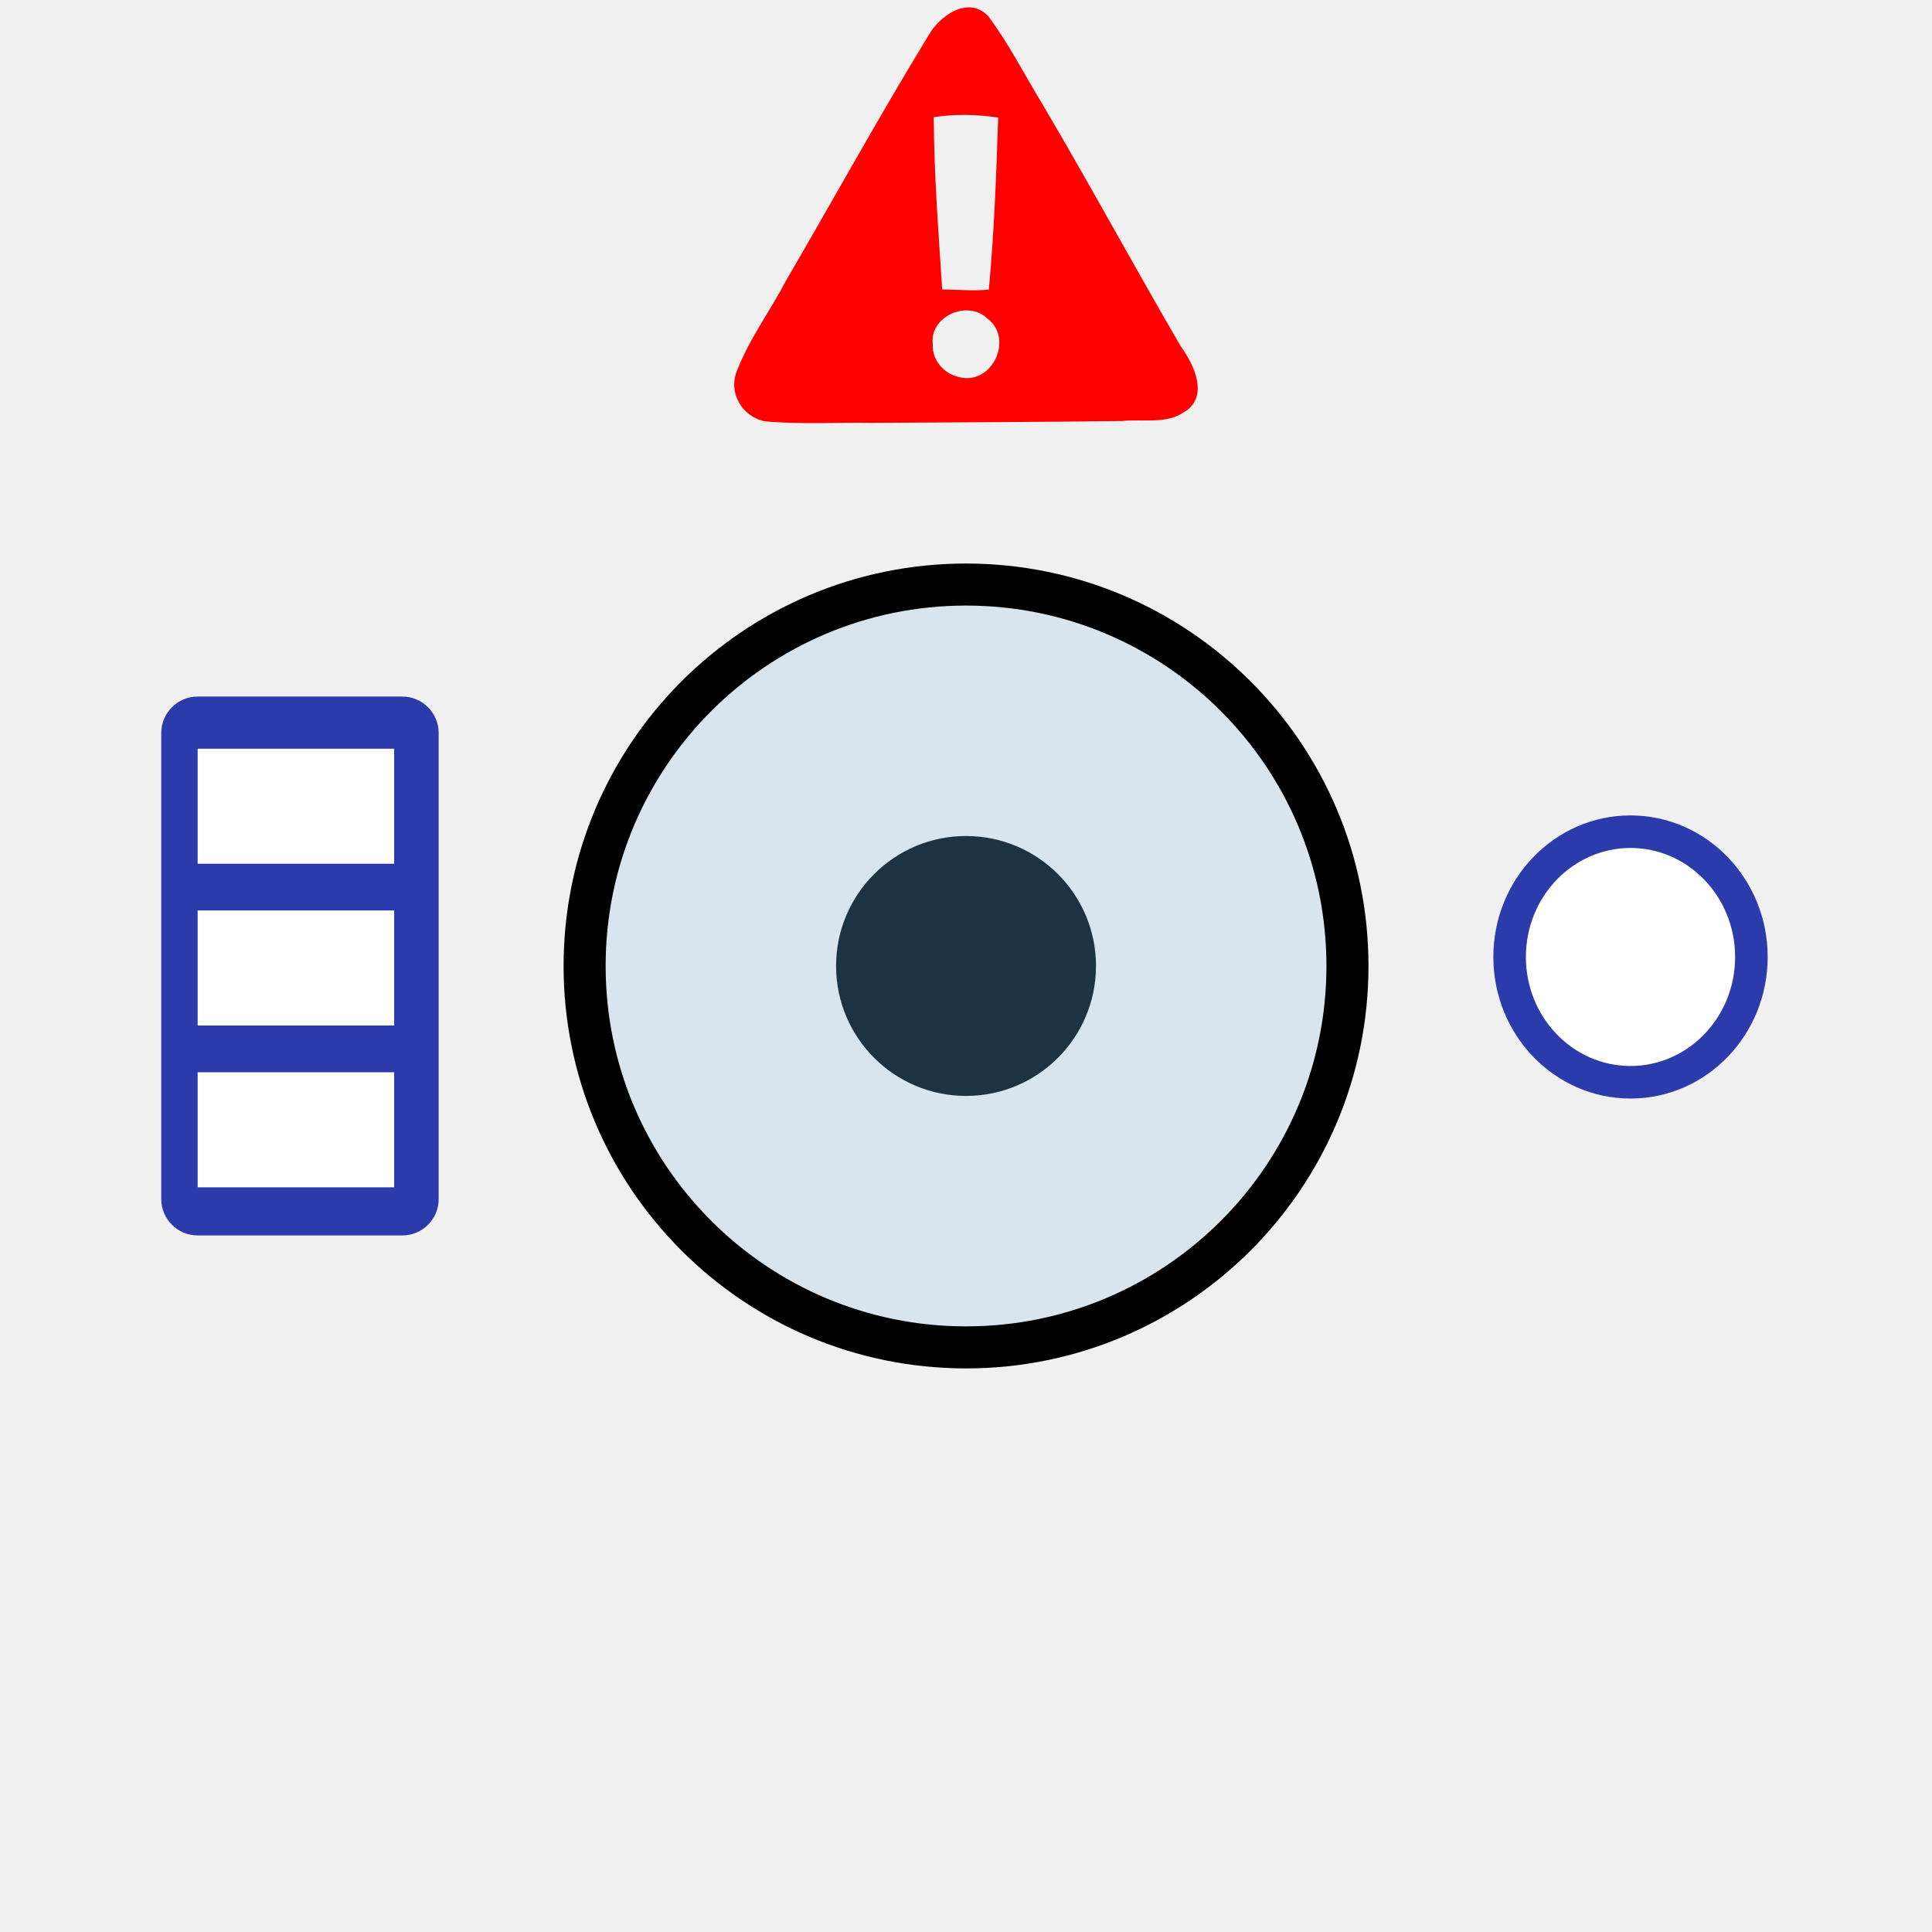
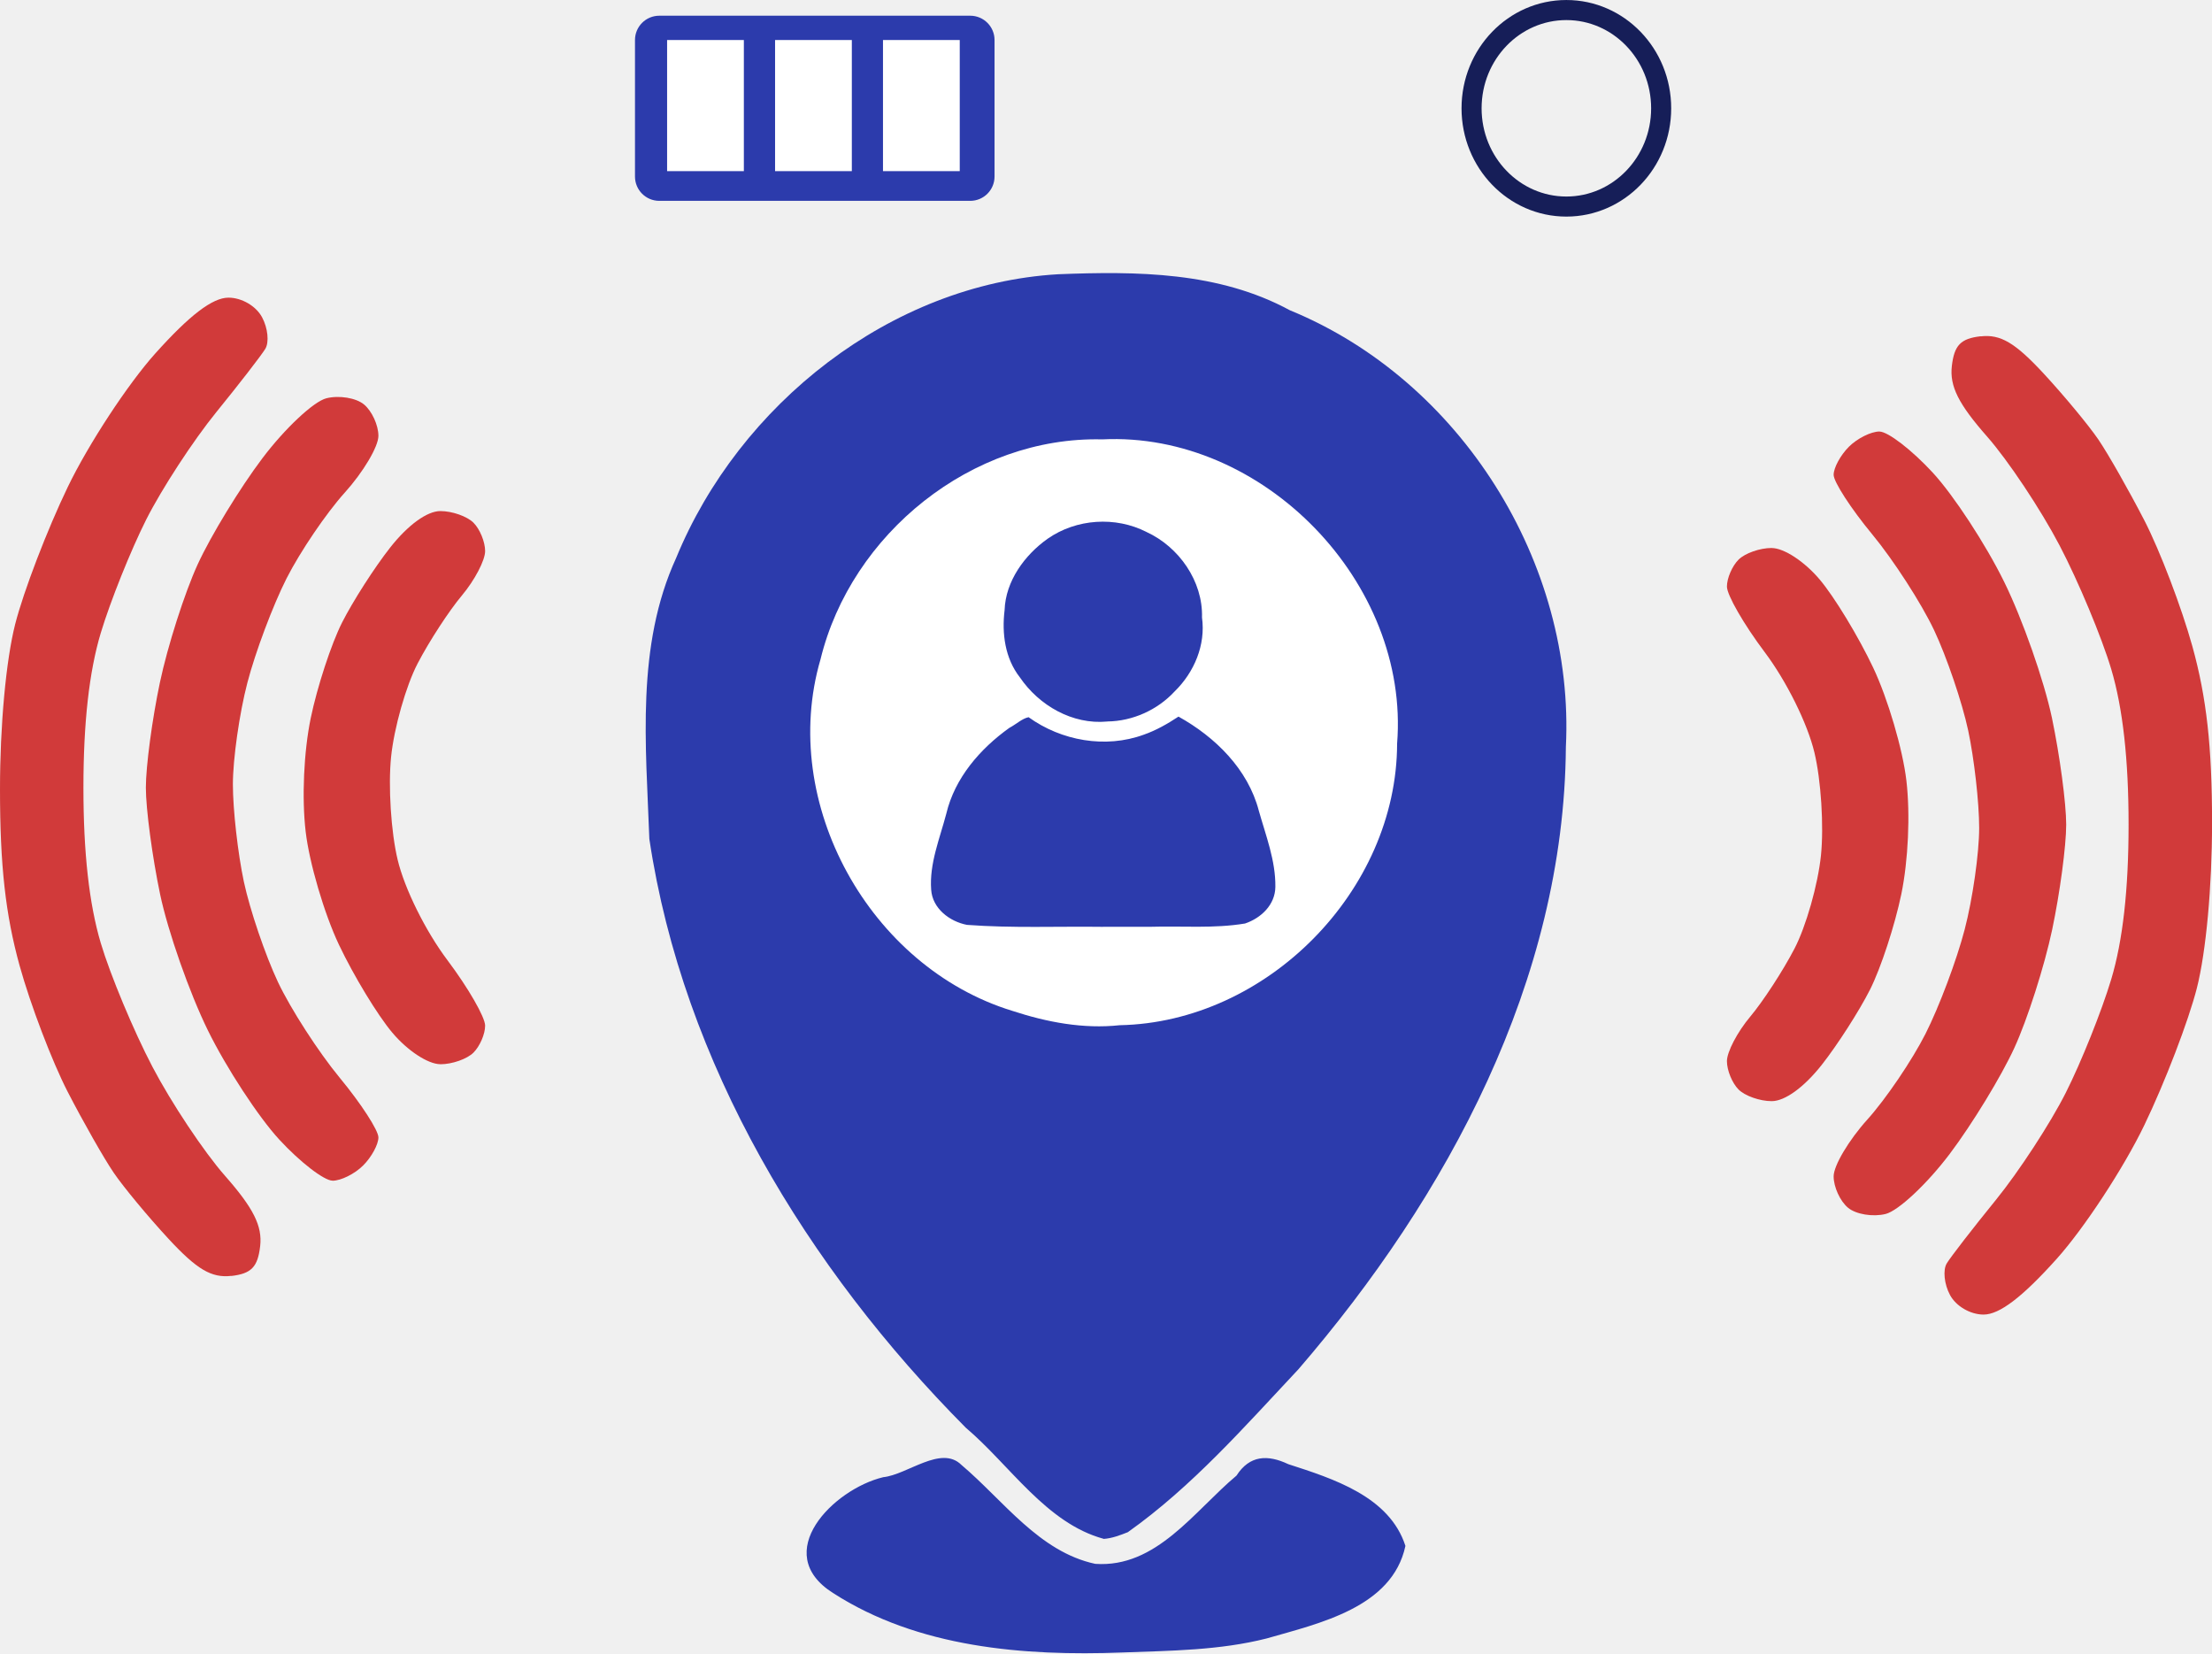
- <svg xmlns="http://www.w3.org/2000/svg" width="27.712mm" height="27.712mm" viewBox="0 0 27.712 27.712" version="1.1" id="svg1" xml:space="preserve">
+ <svg xmlns="http://www.w3.org/2000/svg" width="40.462mm" height="30.236mm" viewBox="0 0 40.462 30.236" version="1.1" id="svg1" xml:space="preserve">
  <defs id="defs1" />
-   <g id="layer1" transform="translate(-131.2715,60.71455)">
-     <circle style="fill:#d8e5ee;fill-opacity:1;stroke:#000000;stroke-width:0.603;stroke-linejoin:round;stroke-dasharray:none;stroke-opacity:1" id="path5" cx="145.128" cy="-46.859" r="5.471" />
-     <circle style="fill:#1d3342;fill-opacity:1;stroke:none;stroke-width:0.205;stroke-linejoin:round;stroke-dasharray:none;stroke-opacity:1" id="path5-6" cx="145.128" cy="-46.859" r="1.864" />
-     <g id="g10-0-6" transform="matrix(0,-1.175235,1.175235,0,35.43514,124.5848)">
-       <rect style="fill:#2c3bac;fill-opacity:1;stroke:#2c3bac;stroke-width:0.321;stroke-linecap:round;stroke-linejoin:round;stroke-dasharray:none;stroke-opacity:1" id="rect4-1-3-1-1-9-6-7-4-7-1" width="6.256" height="3.065" x="142.752" y="83.675" ry="0.284" />
-       <rect style="fill: rgb(255, 255, 255); fill-opacity: 1; stroke: none; stroke-width: 0.321; stroke-linecap: round; stroke-linejoin: round; stroke-dasharray: none; stroke-opacity: 1;" id="rect5-8-5-9-1-0-3-8-5-2-3" width="1.404" height="2.398" x="143.179" y="83.959" ry="0" />
-       <rect style="fill: rgb(255, 255, 255); fill-opacity: 1; stroke: none; stroke-width: 0.321; stroke-linecap: round; stroke-linejoin: round; stroke-dasharray: none; stroke-opacity: 1;" id="rect5-3-4-4-1-4-7-6-6-4-3-2" width="1.404" height="2.398" x="145.154" y="83.959" ry="0" />
-       <rect style="fill: rgb(255, 255, 255); fill-opacity: 1; stroke: none; stroke-width: 0.321; stroke-linecap: round; stroke-linejoin: round; stroke-dasharray: none; stroke-opacity: 1;" id="rect5-3-1-2-1-4-0-7-2-8-1-6-0" width="1.404" height="2.398" x="147.128" y="83.959" ry="0" />
+   <g id="layer1" transform="translate(15.875,175.6117)">
+     <ellipse style="fill: rgb(209, 58, 58); fill-opacity: 0; stroke: rgb(22, 30, 88); stroke-width: 0.367; stroke-linecap: round; stroke-linejoin: round; stroke-dasharray: none; stroke-opacity: 1;" id="path4-4-3-8-2-5" cx="12.777" cy="-173.631" rx="1.734" ry="1.797" />
+     <g id="g10-83-1" transform="translate(-146.8513,-258.8388)">
+       <rect style="fill:#2c3bac;fill-opacity:1;stroke:#2c3bac;stroke-width:0.321;stroke-linecap:round;stroke-linejoin:round;stroke-dasharray:none;stroke-opacity:1" id="rect4-1-3-1-1-9-6-7-4-5-2" width="6.256" height="3.065" x="142.752" y="83.675" ry="0.284" />
+       <rect style="fill: rgb(255, 255, 255); fill-opacity: 1; stroke: none; stroke-width: 0.321; stroke-linecap: round; stroke-linejoin: round; stroke-dasharray: none; stroke-opacity: 1;" id="rect5-8-5-9-1-0-3-8-5-3-3" width="1.404" height="2.398" x="143.179" y="83.959" ry="0" />
+       <rect style="fill: rgb(255, 255, 255); fill-opacity: 1; stroke: none; stroke-width: 0.321; stroke-linecap: round; stroke-linejoin: round; stroke-dasharray: none; stroke-opacity: 1;" id="rect5-3-4-4-1-4-7-6-6-4-4-7" width="1.404" height="2.398" x="145.154" y="83.959" ry="0" />
+       <rect style="fill: rgb(255, 255, 255); fill-opacity: 1; stroke: none; stroke-width: 0.321; stroke-linecap: round; stroke-linejoin: round; stroke-dasharray: none; stroke-opacity: 1;" id="rect5-3-1-2-1-4-0-7-2-8-1-5-1" width="1.404" height="2.398" x="147.128" y="83.959" ry="0" />
    </g>
-     <ellipse style="fill: rgb(255, 255, 255); fill-opacity: 1; stroke: rgb(44, 59, 172); stroke-width: 0.467; stroke-linecap: round; stroke-linejoin: round; stroke-dasharray: none; stroke-opacity: 1;" id="path4-4-3-8-1-3-7-0-7-2-5-8" cx="154.659" cy="-46.988" rx="1.734" ry="1.797" />
-     <path style="fill: rgb(255, 0, 0); fill-opacity: 0; stroke-width: 0.139;" d="m 145.109,-35.997 c -4.635,-0.002 -5.43,-0.01 -5.555,-0.056 -0.08,-0.029 -0.194,-0.099 -0.253,-0.154 -0.059,-0.055 -0.138,-0.167 -0.175,-0.248 -0.063,-0.137 -0.068,-0.273 -0.069,-1.924 -9.5e-4,-1.524 0.007,-1.796 0.056,-1.913 0.031,-0.075 0.102,-0.184 0.156,-0.241 0.055,-0.058 0.149,-0.132 0.21,-0.166 0.101,-0.056 0.562,-0.062 5.573,-0.071 4.835,-0.009 5.482,-0.003 5.633,0.047 0.094,0.031 0.222,0.11 0.285,0.175 0.063,0.065 0.141,0.18 0.172,0.256 0.049,0.117 0.057,0.39 0.056,1.913 -9.5e-4,1.639 -0.006,1.788 -0.068,1.924 -0.037,0.081 -0.127,0.2 -0.201,0.265 -0.073,0.065 -0.196,0.135 -0.273,0.156 -0.094,0.026 -1.879,0.038 -5.548,0.036 z m -1.509,-1.175 h 0.791 v -0.166 -0.166 h -0.626 -0.626 v -1.104 -1.104 h -0.166 -0.166 v 1.269 1.269 z m 1.398,0 h 0.166 v -1.269 -1.269 h -0.166 -0.166 v 1.269 1.269 z m 1.661,-0.007 0.171,-0.011 0.491,-1.251 c 0.27,-0.688 0.491,-1.256 0.492,-1.262 2.5e-4,-0.006 -0.078,-0.006 -0.174,0 l -0.174,0.011 -0.212,0.57 c -0.117,0.314 -0.298,0.806 -0.403,1.095 l -0.191,0.525 -0.391,-1.095 -0.391,-1.095 -0.195,-0.011 c -0.107,-0.006 -0.187,0.002 -0.176,0.019 0.01,0.017 0.225,0.56 0.476,1.207 0.251,0.647 0.468,1.206 0.481,1.243 0.019,0.053 0.057,0.064 0.195,0.055 z m 2.421,-0.001 0.922,-0.01 v -0.147 -0.147 l -0.773,-0.01 -0.773,-0.01 0.007,-0.413 0.007,-0.413 0.693,-0.018 0.693,-0.018 v -0.138 -0.138 l -0.688,3e-5 -0.687,2e-5 -0.012,-0.371 c -0.006,-0.204 -0.005,-0.378 0.004,-0.386 0.008,-0.008 0.344,-0.015 0.745,-0.015 h 0.73 v -0.147 -0.147 h -0.92 -0.92 v 1.245 c 0,0.685 0.011,1.256 0.025,1.27 0.014,0.014 0.44,0.021 0.948,0.015 z m -8.019,-0.325 c 0.137,4.8e-4 0.277,-0.025 0.369,-0.067 0.081,-0.037 0.199,-0.118 0.261,-0.181 0.062,-0.062 0.145,-0.177 0.183,-0.254 0.047,-0.095 0.07,-0.219 0.07,-0.38 0,-0.161 -0.023,-0.285 -0.07,-0.38 -0.038,-0.077 -0.121,-0.192 -0.183,-0.254 -0.062,-0.062 -0.18,-0.144 -0.261,-0.181 -0.086,-0.039 -0.235,-0.068 -0.355,-0.068 -0.114,-4.8e-4 -0.266,0.024 -0.339,0.054 -0.072,0.03 -0.191,0.107 -0.264,0.171 -0.073,0.064 -0.167,0.184 -0.21,0.267 -0.056,0.108 -0.078,0.218 -0.078,0.39 0,0.172 0.022,0.282 0.078,0.39 0.043,0.083 0.14,0.205 0.215,0.271 0.075,0.066 0.188,0.143 0.251,0.17 0.062,0.027 0.213,0.05 0.334,0.05 z" id="path9-1" />
-     <path style="fill:#ff0000;fill-opacity:1;stroke-width:0.126" d="m 143.78,-54.649 c -0.512,-0.008 -1.029,0.024 -1.539,-0.023 -0.33,-0.067 -0.527,-0.414 -0.398,-0.726 0.177,-0.456 0.474,-0.855 0.701,-1.287 0.684,-1.175 1.341,-2.367 2.05,-3.528 0.16,-0.28 0.567,-0.565 0.849,-0.273 0.3,0.398 0.527,0.85 0.787,1.276 0.675,1.144 1.308,2.313 1.976,3.46 0.19,0.26 0.415,0.726 0.052,0.945 -0.258,0.179 -0.595,0.098 -0.889,0.129 -1.196,0.016 -2.393,0.018 -3.59,0.027 z m 1.327,-0.643 c 0.437,0.034 0.685,-0.59 0.327,-0.854 -0.281,-0.272 -0.834,-0.033 -0.783,0.369 -0.013,0.261 0.204,0.467 0.457,0.484 z m 0.348,-1.269 c 0.077,-0.82 0.107,-1.644 0.134,-2.467 -0.302,-0.046 -0.621,-0.053 -0.924,-0.006 0.004,0.824 0.068,1.648 0.121,2.471 0.223,0.002 0.447,0.025 0.669,0.002 z" id="path10-4-1-3" />
-     <circle style="fill:none;fill-opacity:1;stroke:#505050;stroke-width:0.215;stroke-linejoin:round;stroke-dasharray:none;stroke-opacity:0" id="path5-60" cx="145.128" cy="-46.859" r="13.749" />
+     <path style="fill:#d13a3a;fill-opacity:1;stroke-width:0.671" d="m -11.643,-152.278 c -0.362,0.042 -0.629,-0.115 -1.15,-0.678 -0.373,-0.403 -0.824,-0.947 -1.002,-1.208 -0.178,-0.261 -0.557,-0.928 -0.843,-1.482 -0.285,-0.554 -0.68,-1.59 -0.878,-2.304 -0.259,-0.936 -0.359,-1.834 -0.359,-3.227 0,-1.169 0.11,-2.36 0.278,-3.021 0.153,-0.6 0.586,-1.729 0.963,-2.51 0.377,-0.781 1.097,-1.879 1.6,-2.44 0.629,-0.701 1.047,-1.02 1.338,-1.02 0.243,0 0.505,0.153 0.615,0.359 0.106,0.197 0.132,0.457 0.059,0.577 -0.073,0.12 -0.477,0.642 -0.898,1.16 -0.421,0.518 -0.997,1.401 -1.28,1.962 -0.283,0.561 -0.657,1.495 -0.832,2.075 -0.212,0.708 -0.317,1.64 -0.317,2.83 0,1.19 0.105,2.126 0.317,2.84 0.175,0.586 0.6,1.604 0.945,2.263 0.345,0.659 0.942,1.556 1.327,1.993 0.522,0.593 0.686,0.92 0.644,1.287 -0.044,0.382 -0.161,0.504 -0.528,0.546 z m 1.851,-1.741 c -0.154,0 -0.593,-0.338 -0.974,-0.751 -0.381,-0.413 -0.969,-1.311 -1.306,-1.997 -0.337,-0.685 -0.73,-1.805 -0.874,-2.488 -0.143,-0.683 -0.261,-1.562 -0.261,-1.952 0,-0.39 0.116,-1.256 0.257,-1.923 0.141,-0.667 0.452,-1.639 0.691,-2.16 0.239,-0.521 0.771,-1.394 1.183,-1.94 0.412,-0.546 0.939,-1.04 1.172,-1.098 0.233,-0.058 0.542,-0.007 0.687,0.113 0.145,0.12 0.264,0.379 0.264,0.575 0,0.196 -0.277,0.662 -0.615,1.037 -0.338,0.374 -0.818,1.082 -1.066,1.571 -0.248,0.49 -0.571,1.348 -0.716,1.907 -0.146,0.559 -0.265,1.395 -0.265,1.858 0,0.463 0.091,1.265 0.201,1.782 0.111,0.517 0.392,1.343 0.624,1.835 0.233,0.492 0.741,1.279 1.13,1.75 0.389,0.47 0.707,0.961 0.707,1.09 0,0.129 -0.126,0.36 -0.279,0.513 -0.153,0.153 -0.405,0.279 -0.56,0.279 z m 1.972,-2.13 c -0.225,0 -0.601,-0.247 -0.879,-0.577 -0.268,-0.317 -0.707,-1.041 -0.976,-1.608 -0.269,-0.567 -0.543,-1.499 -0.609,-2.07 -0.072,-0.617 -0.034,-1.459 0.093,-2.075 0.118,-0.57 0.375,-1.355 0.572,-1.745 0.197,-0.39 0.594,-1.009 0.882,-1.375 0.324,-0.411 0.674,-0.666 0.917,-0.666 0.216,0 0.489,0.096 0.606,0.213 0.117,0.117 0.213,0.351 0.213,0.519 0,0.168 -0.191,0.533 -0.425,0.812 -0.234,0.278 -0.599,0.838 -0.81,1.244 -0.212,0.406 -0.43,1.173 -0.485,1.706 -0.055,0.536 -0.002,1.376 0.12,1.884 0.127,0.531 0.51,1.303 0.91,1.835 0.38,0.505 0.69,1.044 0.69,1.198 0,0.154 -0.096,0.376 -0.213,0.493 -0.117,0.117 -0.39,0.213 -0.605,0.213 z" id="path6-5-7-3" />
+     <path style="fill:#d13a3a;fill-opacity:1;stroke-width:0.671" d="m 20.356,-169.46 c 0.362,-0.042 0.629,0.116 1.15,0.678 0.373,0.403 0.824,0.947 1.002,1.208 0.178,0.261 0.557,0.928 0.843,1.482 0.285,0.554 0.68,1.59 0.878,2.304 0.259,0.936 0.359,1.834 0.359,3.227 0,1.169 -0.11,2.36 -0.278,3.021 -0.153,0.6 -0.586,1.729 -0.963,2.51 -0.377,0.781 -1.097,1.879 -1.6,2.44 -0.629,0.701 -1.047,1.02 -1.338,1.02 -0.243,0 -0.505,-0.153 -0.615,-0.359 -0.106,-0.197 -0.132,-0.457 -0.059,-0.577 0.073,-0.12 0.477,-0.642 0.898,-1.16 0.421,-0.518 0.997,-1.401 1.28,-1.962 0.283,-0.561 0.657,-1.495 0.831,-2.075 0.212,-0.708 0.317,-1.64 0.317,-2.83 0,-1.19 -0.105,-2.126 -0.317,-2.84 -0.175,-0.586 -0.6,-1.604 -0.945,-2.263 -0.345,-0.659 -0.942,-1.556 -1.327,-1.993 -0.522,-0.593 -0.686,-0.92 -0.644,-1.287 0.044,-0.382 0.161,-0.504 0.528,-0.546 z m -1.851,1.741 c 0.154,0 0.593,0.338 0.974,0.751 0.381,0.413 0.969,1.311 1.306,1.997 0.337,0.685 0.73,1.805 0.874,2.488 0.143,0.683 0.261,1.562 0.261,1.952 0,0.39 -0.116,1.256 -0.257,1.923 -0.141,0.667 -0.452,1.639 -0.691,2.16 -0.239,0.521 -0.771,1.394 -1.183,1.94 -0.412,0.546 -0.939,1.04 -1.172,1.098 -0.233,0.058 -0.542,0.007 -0.687,-0.113 -0.145,-0.12 -0.264,-0.379 -0.264,-0.575 0,-0.196 0.277,-0.662 0.615,-1.037 0.338,-0.374 0.818,-1.082 1.066,-1.571 0.248,-0.49 0.571,-1.348 0.716,-1.907 0.146,-0.559 0.265,-1.395 0.265,-1.858 0,-0.463 -0.091,-1.265 -0.201,-1.782 -0.111,-0.517 -0.392,-1.343 -0.624,-1.835 -0.233,-0.492 -0.741,-1.279 -1.13,-1.75 -0.389,-0.47 -0.707,-0.961 -0.707,-1.09 0,-0.129 0.126,-0.36 0.279,-0.513 0.153,-0.153 0.405,-0.279 0.56,-0.279 z m -1.972,2.13 c 0.225,0 0.601,0.247 0.879,0.577 0.268,0.317 0.707,1.041 0.976,1.608 0.269,0.567 0.543,1.499 0.609,2.07 0.072,0.617 0.034,1.459 -0.093,2.075 -0.118,0.57 -0.375,1.355 -0.572,1.745 -0.197,0.39 -0.594,1.009 -0.882,1.375 -0.324,0.411 -0.674,0.666 -0.917,0.666 -0.216,0 -0.489,-0.096 -0.606,-0.213 -0.117,-0.117 -0.213,-0.351 -0.213,-0.519 0,-0.168 0.191,-0.533 0.425,-0.812 0.234,-0.278 0.599,-0.838 0.81,-1.244 0.212,-0.406 0.43,-1.173 0.485,-1.706 0.055,-0.536 0.002,-1.376 -0.12,-1.884 -0.127,-0.531 -0.51,-1.303 -0.91,-1.835 -0.38,-0.505 -0.69,-1.044 -0.69,-1.198 0,-0.154 0.096,-0.376 0.213,-0.493 0.117,-0.117 0.39,-0.213 0.605,-0.213 z" id="path6-5-7-4-7" />
+     <circle style="fill:#ffffff;fill-opacity:1;stroke:none;stroke-width:0.367;stroke-linecap:round;stroke-linejoin:bevel;stroke-dasharray:none;stroke-opacity:1" id="path1" cx="4.356" cy="-162.365" r="5.802" />
+     <g id="g1" style="fill: rgb(0, 0, 255); fill-opacity: 1;">
+       <path style="fill:#2c3bac;fill-opacity:1;stroke:none;stroke-width:0.367;stroke-dasharray:none;stroke-opacity:1" d="m 4.303,-158.661 c -0.83,-0.011 -1.662,0.026 -2.49,-0.036 -0.317,-0.061 -0.633,-0.3 -0.655,-0.644 -0.035,-0.476 0.157,-0.934 0.276,-1.387 0.155,-0.655 0.617,-1.188 1.154,-1.572 0.115,-0.059 0.236,-0.173 0.352,-0.195 0.6,0.432 1.406,0.576 2.106,0.32 0.227,-0.079 0.436,-0.199 0.636,-0.331 0.671,0.372 1.27,0.96 1.469,1.72 0.128,0.455 0.309,0.914 0.303,1.393 -0.003,0.328 -0.261,0.572 -0.555,0.671 -0.57,0.095 -1.154,0.043 -1.73,0.06 -0.289,3.5e-4 -0.578,1.9e-4 -0.867,1.9e-4 z m 0.075,-3.755 c -0.636,0.06 -1.248,-0.293 -1.599,-0.81 -0.271,-0.347 -0.33,-0.8 -0.278,-1.227 0.018,-0.531 0.367,-1.009 0.789,-1.307 0.524,-0.365 1.239,-0.413 1.808,-0.122 0.593,0.273 1.033,0.9 1.014,1.563 0.07,0.503 -0.143,1.003 -0.5,1.352 -0.315,0.34 -0.769,0.545 -1.233,0.55 z" id="path2-0-9-9" />
+       <path d="m 4.653,-145.39 c -1.805,0.068 -3.738,-0.087 -5.292,-1.089 -1.151,-0.73 0.007,-1.898 0.92,-2.117 0.442,-0.045 1.058,-0.593 1.43,-0.225 0.772,0.653 1.419,1.588 2.448,1.81 1.118,0.078 1.808,-0.964 2.584,-1.614 0.24,-0.374 0.57,-0.388 0.948,-0.209 0.818,0.265 1.851,0.589 2.142,1.495 -0.242,1.129 -1.582,1.417 -2.537,1.692 -0.861,0.219 -1.76,0.224 -2.643,0.257 z m -0.341,-2.079 c -1.052,-0.287 -1.71,-1.345 -2.521,-2.032 -2.9,-2.921 -5.171,-6.651 -5.788,-10.767 -0.062,-1.718 -0.248,-3.527 0.49,-5.139 1.151,-2.805 3.921,-5.008 6.985,-5.189 1.439,-0.057 2.939,-0.048 4.24,0.658 3.125,1.28 5.219,4.621 5.05,7.989 -0.032,4.266 -2.164,8.214 -4.891,11.378 -0.983,1.047 -1.945,2.147 -3.122,2.981 -0.142,0.056 -0.287,0.112 -0.442,0.123 z m 0.295,-9.393 c 2.691,-0.053 5.069,-2.457 5.074,-5.151 0.234,-2.941 -2.448,-5.71 -5.395,-5.563 -2.381,-0.058 -4.591,1.724 -5.152,4.022 -0.769,2.627 0.9,5.631 3.51,6.43 0.632,0.207 1.297,0.334 1.963,0.262 z" style="fill:#2c3bac;fill-opacity:1;stroke:none;stroke-width:0.367;stroke-dasharray:none;stroke-opacity:1" id="path1-5-6-1-3-5-7-8-4-3" />
+     </g>
  </g>
</svg>
